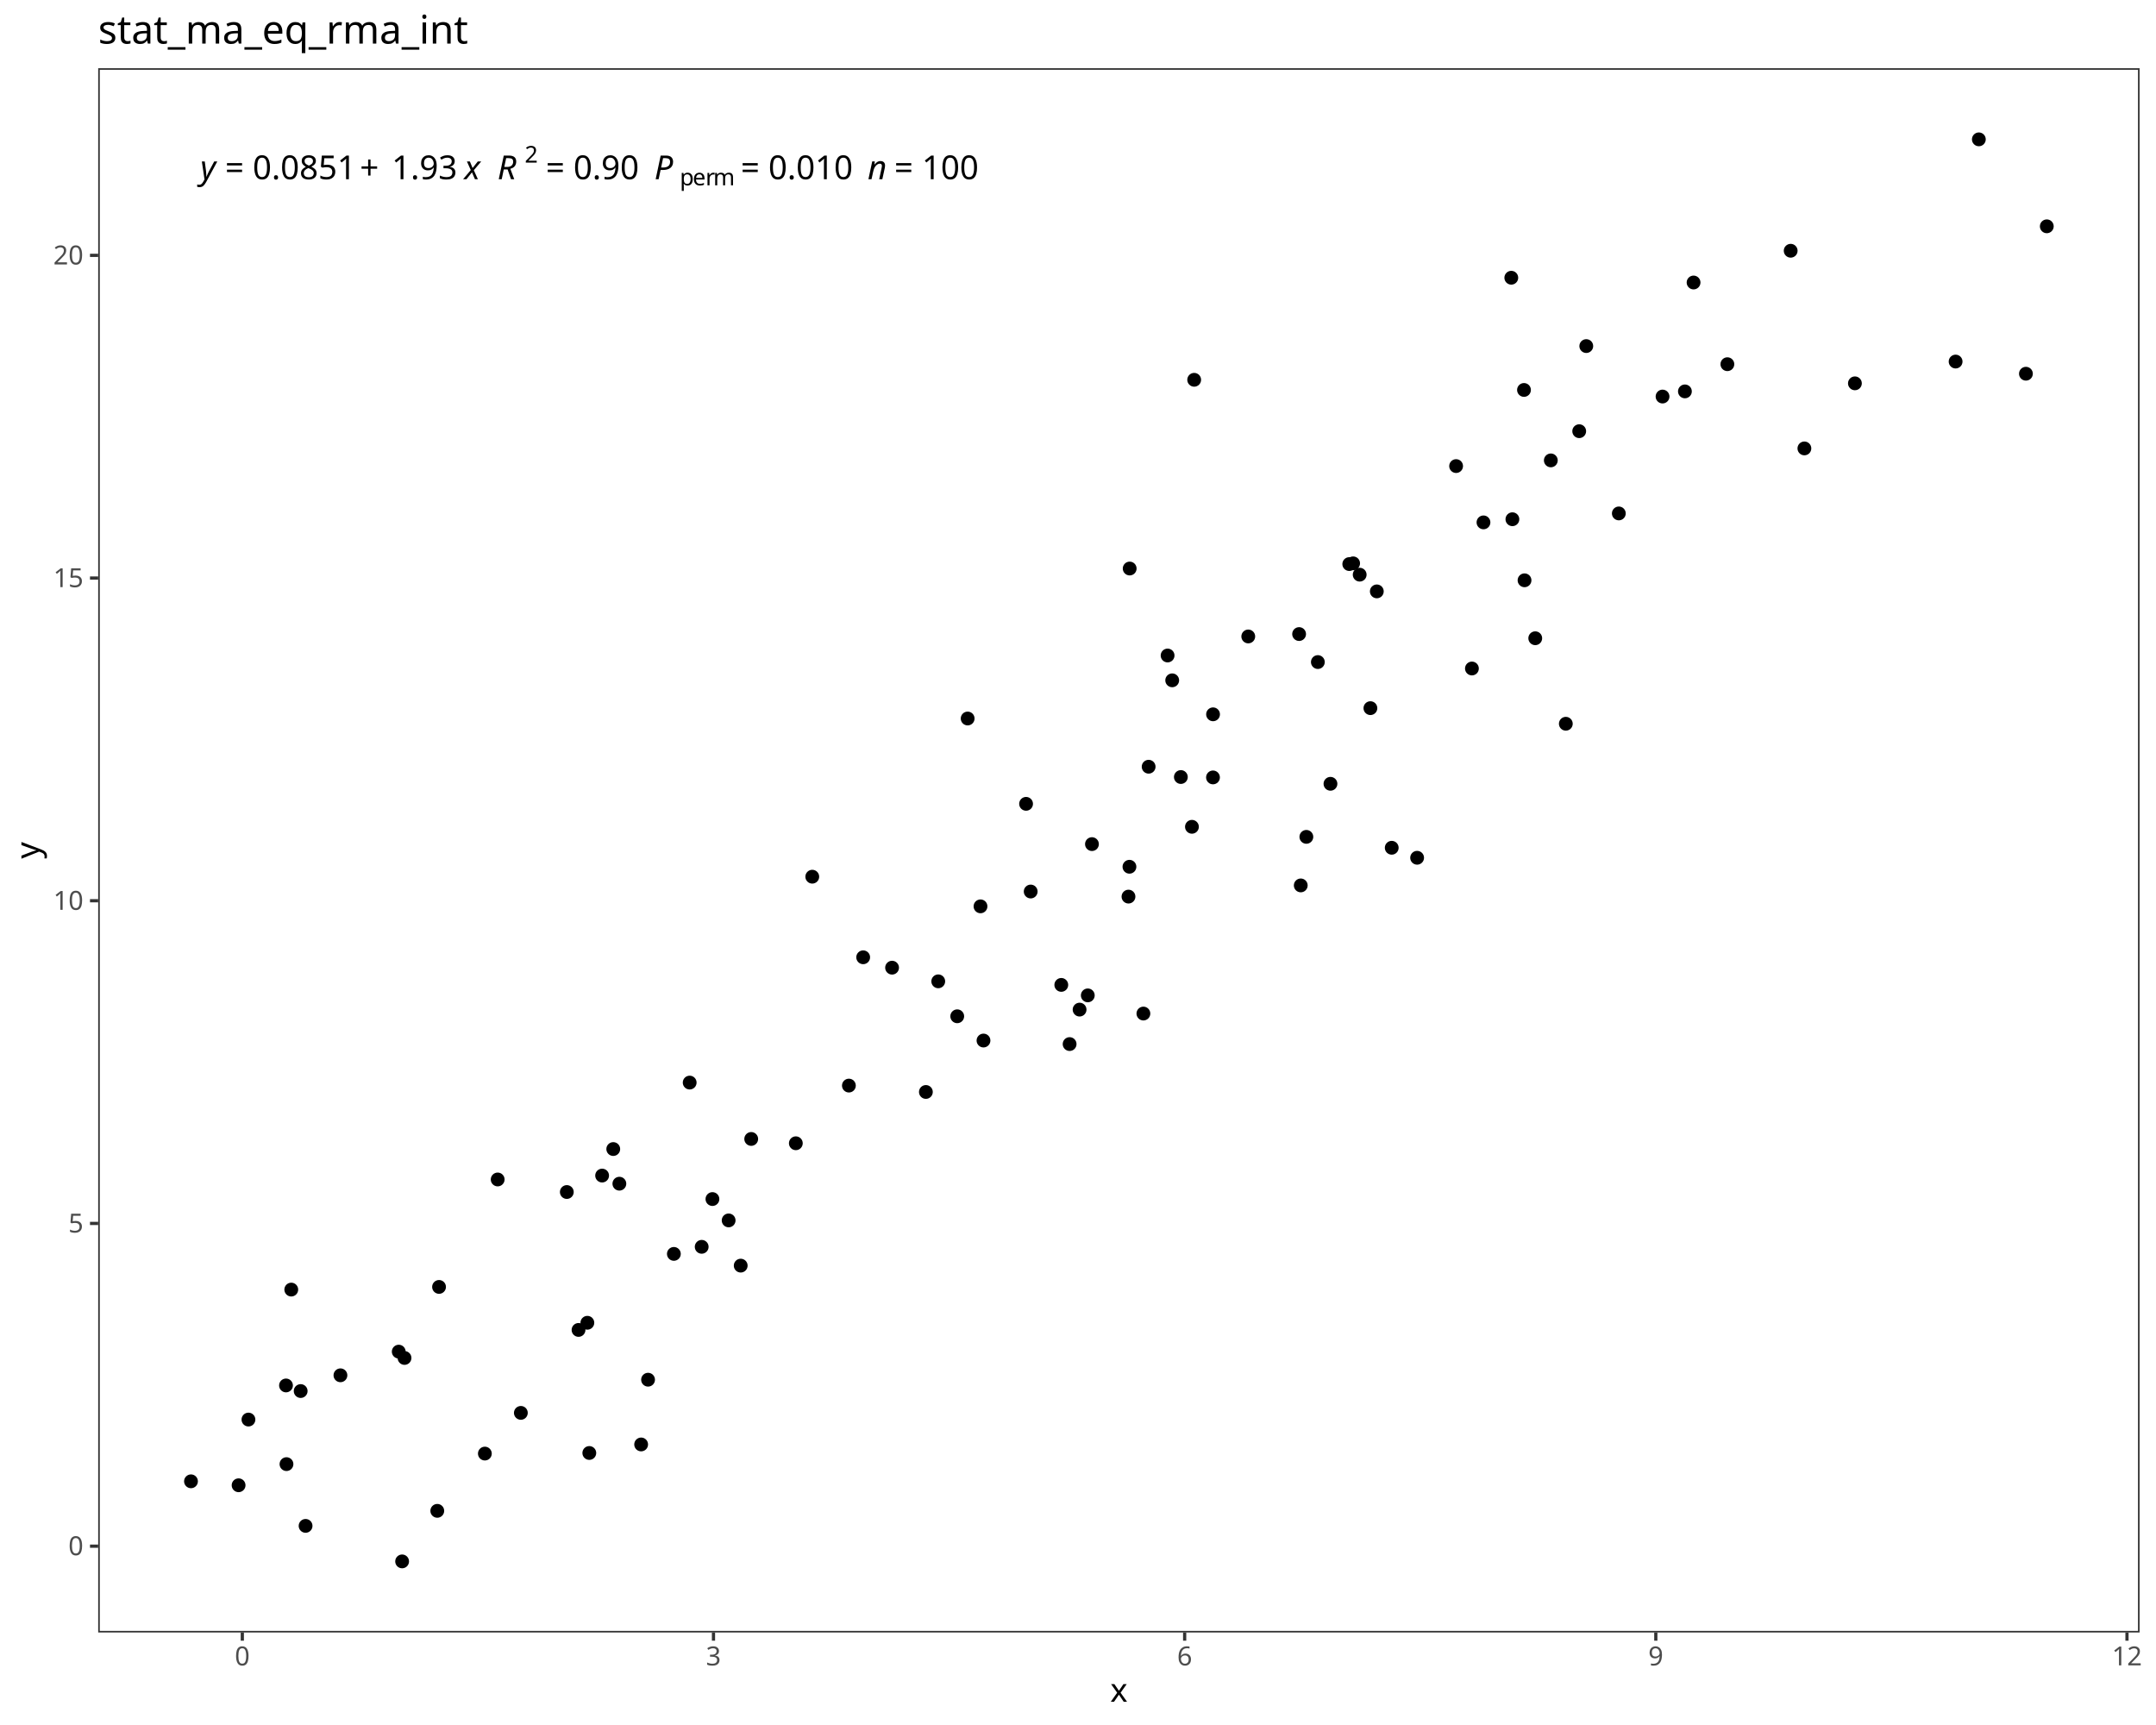
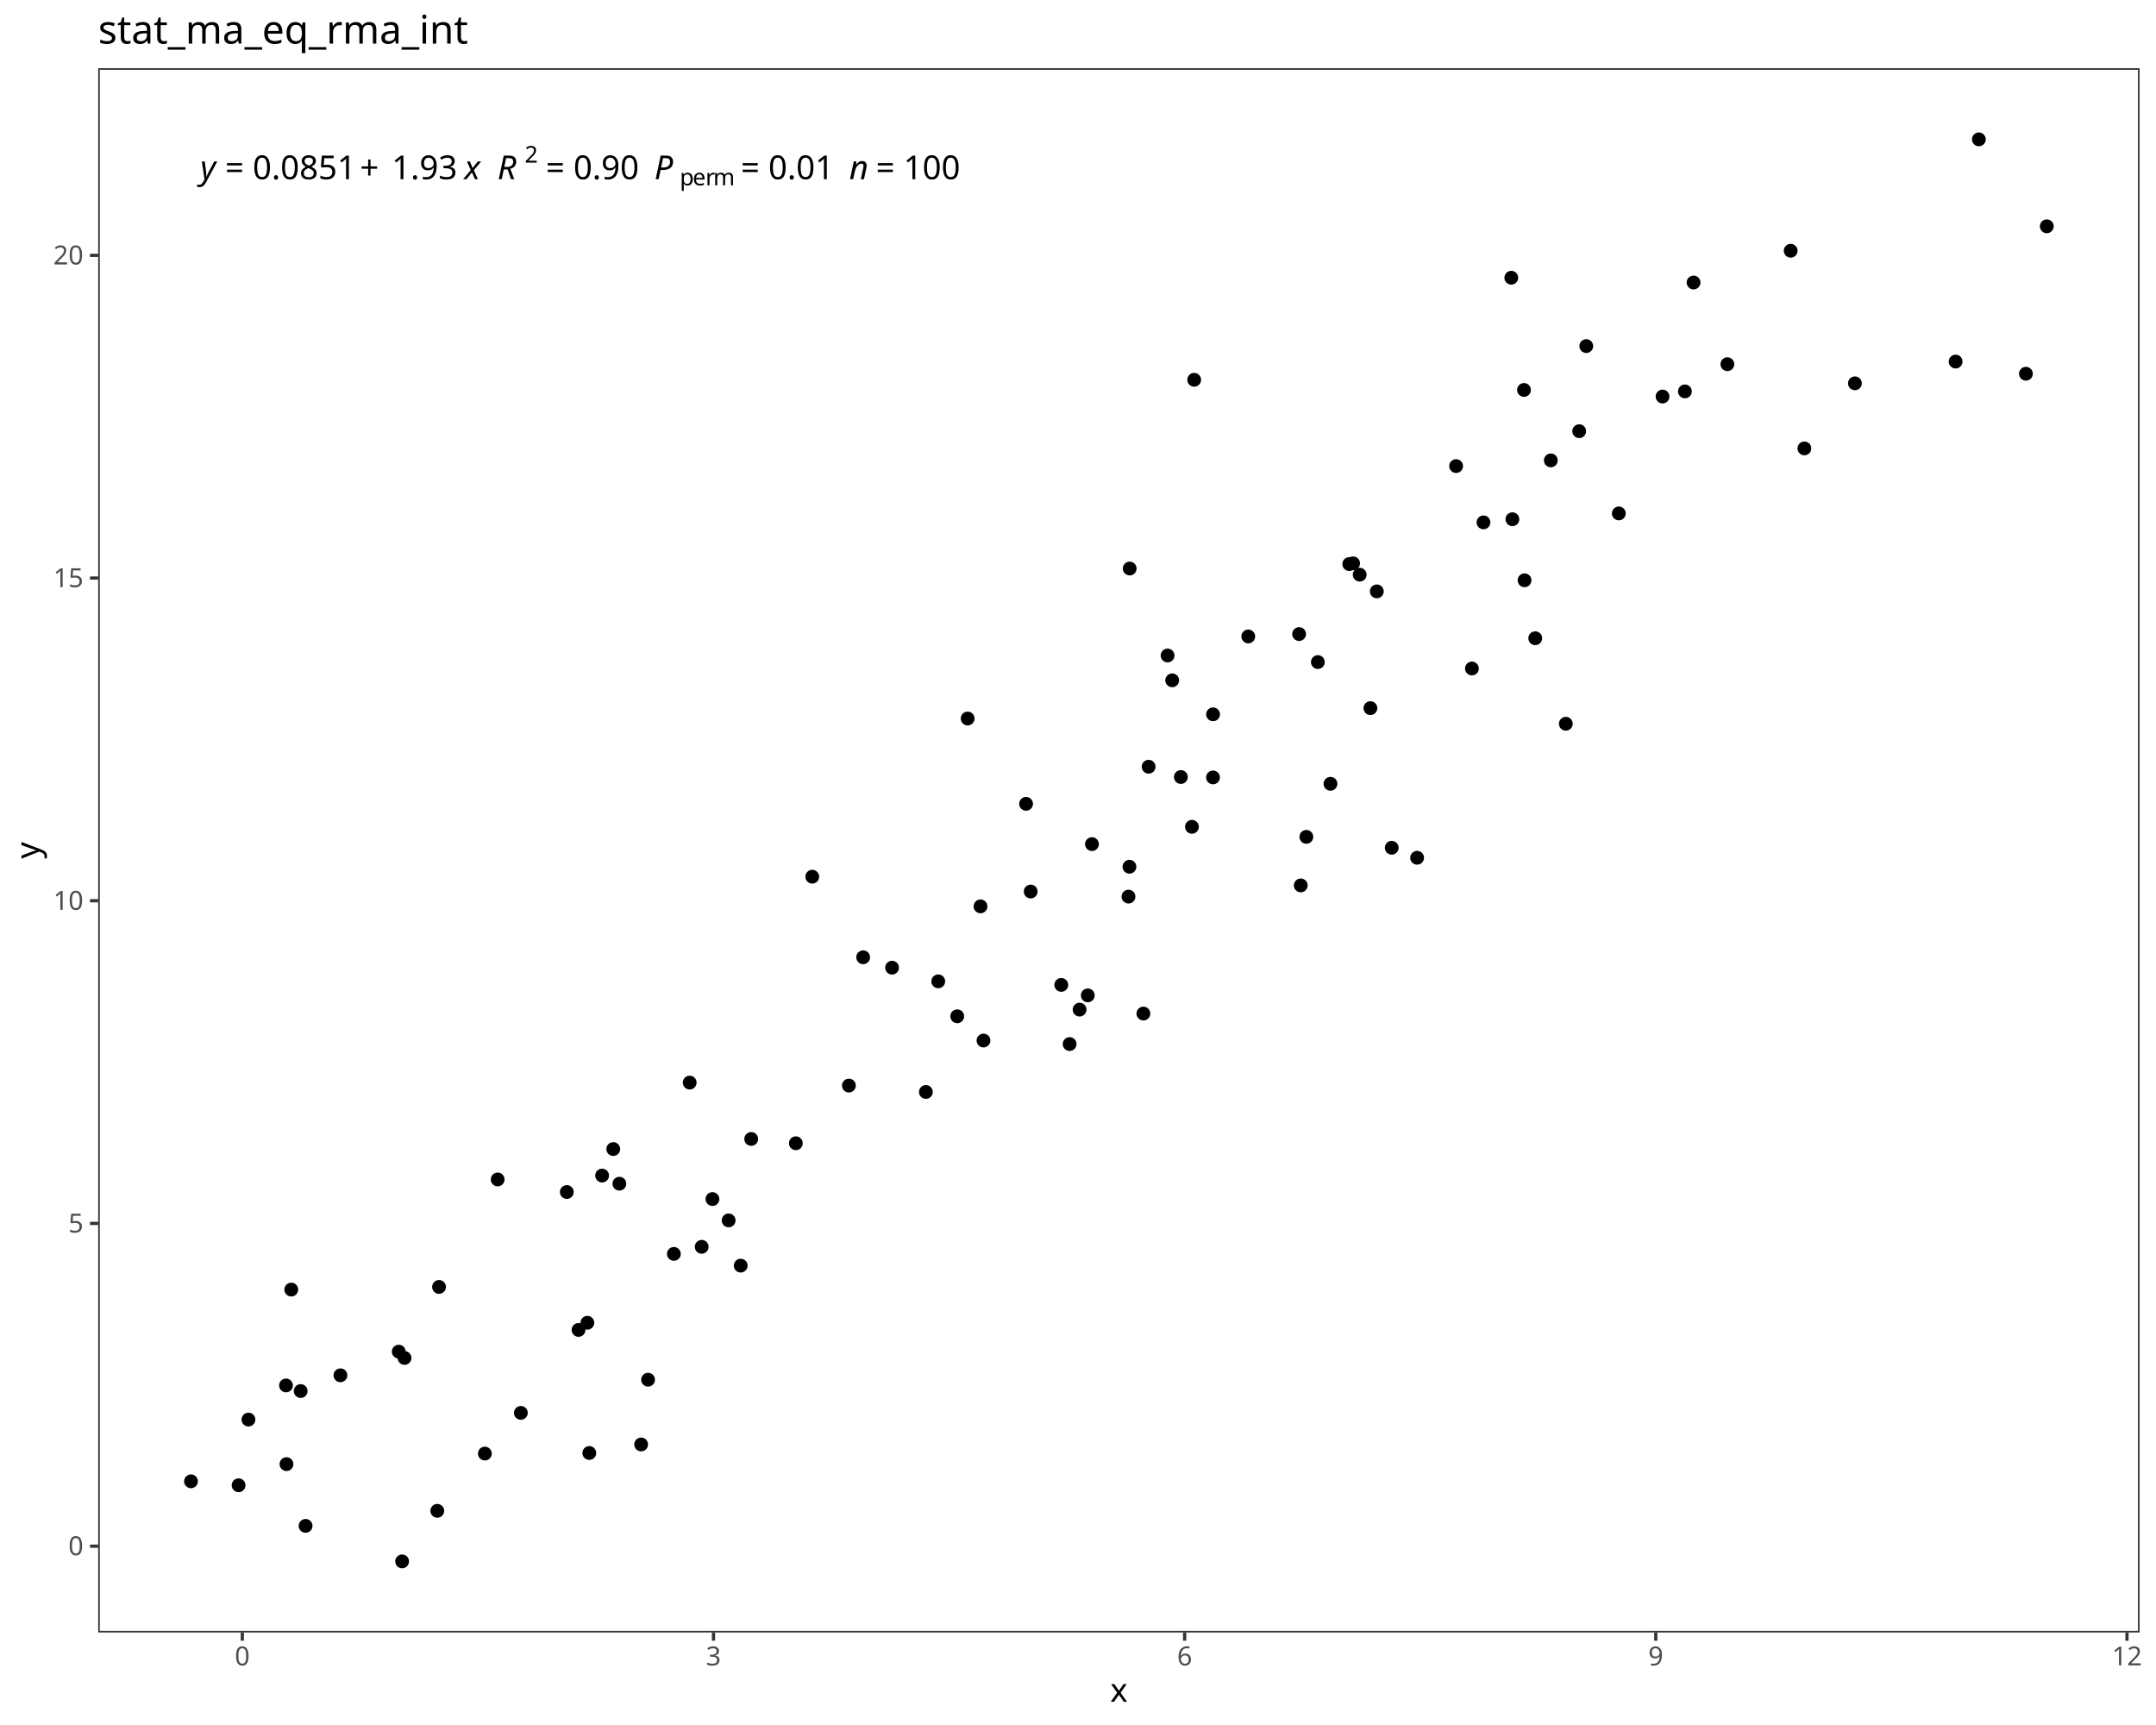
<svg xmlns="http://www.w3.org/2000/svg" class="svglite" data-engine-version="2.0" width="720.00pt" height="576.00pt" viewBox="0 0 720.00 576.00">
  <defs>
    <style type="text/css">
    .svglite line, .svglite polyline, .svglite polygon, .svglite path, .svglite rect, .svglite circle {
      fill: none;
      stroke: #000000;
      stroke-linecap: round;
      stroke-linejoin: round;
      stroke-miterlimit: 10.00;
    }
  </style>
  </defs>
  <rect width="100%" height="100%" style="stroke: none; fill: #FFFFFF;" />
  <defs>
    <clipPath id="cpMC4wMHw3MjAuMDB8MC4wMHw1NzYuMDA=">
      <rect x="0.00" y="0.00" width="720.00" height="576.00" />
    </clipPath>
  </defs>
  <g clip-path="url(#cpMC4wMHw3MjAuMDB8MC4wMHw1NzYuMDA=)">
    <rect x="0.00" y="0.00" width="720.00" height="576.00" style="stroke-width: 1.07; stroke: #FFFFFF; fill: #FFFFFF;" />
  </g>
  <defs>
    <clipPath id="cpMzIuNzl8NzE0LjUyfDIyLjc4fDU0NS4xMQ==">
      <rect x="32.79" y="22.78" width="681.73" height="522.33" />
    </clipPath>
  </defs>
  <g clip-path="url(#cpMzIuNzl8NzE0LjUyfDIyLjc4fDU0NS4xMQ==)">
    <rect x="32.79" y="22.78" width="681.73" height="522.33" style="stroke-width: 1.07; stroke: none; fill: #FFFFFF;" />
    <circle cx="63.78" cy="494.63" r="1.95" style="stroke-width: 0.71; fill: #000000;" />
    <circle cx="79.68" cy="495.95" r="1.95" style="stroke-width: 0.71; fill: #000000;" />
    <circle cx="134.29" cy="521.37" r="1.95" style="stroke-width: 0.71; fill: #000000;" />
    <circle cx="146.03" cy="504.49" r="1.95" style="stroke-width: 0.71; fill: #000000;" />
    <circle cx="100.41" cy="464.49" r="1.95" style="stroke-width: 0.71; fill: #000000;" />
    <circle cx="196.80" cy="485.17" r="1.95" style="stroke-width: 0.71; fill: #000000;" />
    <circle cx="102.05" cy="509.51" r="1.95" style="stroke-width: 0.71; fill: #000000;" />
    <circle cx="133.16" cy="451.33" r="1.95" style="stroke-width: 0.71; fill: #000000;" />
    <circle cx="193.20" cy="444.08" r="1.95" style="stroke-width: 0.71; fill: #000000;" />
    <circle cx="95.67" cy="488.89" r="1.95" style="stroke-width: 0.71; fill: #000000;" />
    <circle cx="135.09" cy="453.44" r="1.95" style="stroke-width: 0.71; fill: #000000;" />
    <circle cx="161.92" cy="485.37" r="1.95" style="stroke-width: 0.71; fill: #000000;" />
    <circle cx="82.97" cy="474.01" r="1.95" style="stroke-width: 0.71; fill: #000000;" />
    <circle cx="214.11" cy="482.32" r="1.95" style="stroke-width: 0.71; fill: #000000;" />
    <circle cx="95.51" cy="462.62" r="1.95" style="stroke-width: 0.71; fill: #000000;" />
    <circle cx="247.36" cy="422.61" r="1.95" style="stroke-width: 0.71; fill: #000000;" />
    <circle cx="173.94" cy="471.78" r="1.95" style="stroke-width: 0.71; fill: #000000;" />
    <circle cx="113.69" cy="459.23" r="1.95" style="stroke-width: 0.71; fill: #000000;" />
    <circle cx="97.27" cy="430.61" r="1.95" style="stroke-width: 0.71; fill: #000000;" />
    <circle cx="146.62" cy="429.72" r="1.95" style="stroke-width: 0.71; fill: #000000;" />
    <circle cx="216.42" cy="460.70" r="1.95" style="stroke-width: 0.71; fill: #000000;" />
    <circle cx="196.15" cy="441.69" r="1.95" style="stroke-width: 0.71; fill: #000000;" />
    <circle cx="201.08" cy="392.54" r="1.95" style="stroke-width: 0.71; fill: #000000;" />
    <circle cx="237.92" cy="400.38" r="1.95" style="stroke-width: 0.71; fill: #000000;" />
    <circle cx="206.84" cy="395.25" r="1.95" style="stroke-width: 0.71; fill: #000000;" />
    <circle cx="204.80" cy="383.68" r="1.95" style="stroke-width: 0.71; fill: #000000;" />
    <circle cx="225.04" cy="418.69" r="1.95" style="stroke-width: 0.71; fill: #000000;" />
    <circle cx="243.33" cy="407.51" r="1.95" style="stroke-width: 0.71; fill: #000000;" />
    <circle cx="189.29" cy="398.03" r="1.95" style="stroke-width: 0.71; fill: #000000;" />
    <circle cx="166.20" cy="393.84" r="1.95" style="stroke-width: 0.71; fill: #000000;" />
    <circle cx="250.87" cy="380.31" r="1.95" style="stroke-width: 0.71; fill: #000000;" />
    <circle cx="283.49" cy="362.49" r="1.95" style="stroke-width: 0.71; fill: #000000;" />
    <circle cx="313.33" cy="327.68" r="1.95" style="stroke-width: 0.71; fill: #000000;" />
    <circle cx="234.33" cy="416.33" r="1.95" style="stroke-width: 0.71; fill: #000000;" />
    <circle cx="309.20" cy="364.62" r="1.95" style="stroke-width: 0.71; fill: #000000;" />
    <circle cx="230.32" cy="361.49" r="1.95" style="stroke-width: 0.71; fill: #000000;" />
    <circle cx="265.77" cy="381.75" r="1.95" style="stroke-width: 0.71; fill: #000000;" />
    <circle cx="319.67" cy="339.35" r="1.95" style="stroke-width: 0.71; fill: #000000;" />
    <circle cx="297.91" cy="323.12" r="1.95" style="stroke-width: 0.71; fill: #000000;" />
    <circle cx="357.20" cy="348.63" r="1.95" style="stroke-width: 0.71; fill: #000000;" />
    <circle cx="288.26" cy="319.65" r="1.95" style="stroke-width: 0.71; fill: #000000;" />
    <circle cx="363.27" cy="332.37" r="1.95" style="stroke-width: 0.71; fill: #000000;" />
    <circle cx="328.44" cy="347.45" r="1.95" style="stroke-width: 0.71; fill: #000000;" />
    <circle cx="271.26" cy="292.74" r="1.95" style="stroke-width: 0.71; fill: #000000;" />
    <circle cx="354.42" cy="328.87" r="1.95" style="stroke-width: 0.71; fill: #000000;" />
    <circle cx="327.44" cy="302.64" r="1.95" style="stroke-width: 0.71; fill: #000000;" />
    <circle cx="381.84" cy="338.44" r="1.95" style="stroke-width: 0.71; fill: #000000;" />
    <circle cx="376.86" cy="299.39" r="1.95" style="stroke-width: 0.71; fill: #000000;" />
    <circle cx="342.66" cy="268.41" r="1.95" style="stroke-width: 0.71; fill: #000000;" />
    <circle cx="344.20" cy="297.69" r="1.95" style="stroke-width: 0.71; fill: #000000;" />
    <circle cx="360.53" cy="337.12" r="1.95" style="stroke-width: 0.71; fill: #000000;" />
    <circle cx="364.66" cy="281.86" r="1.95" style="stroke-width: 0.71; fill: #000000;" />
    <circle cx="436.26" cy="279.44" r="1.95" style="stroke-width: 0.71; fill: #000000;" />
    <circle cx="473.25" cy="286.42" r="1.95" style="stroke-width: 0.71; fill: #000000;" />
    <circle cx="377.18" cy="289.42" r="1.95" style="stroke-width: 0.71; fill: #000000;" />
    <circle cx="464.77" cy="283.08" r="1.95" style="stroke-width: 0.71; fill: #000000;" />
    <circle cx="434.39" cy="295.65" r="1.95" style="stroke-width: 0.71; fill: #000000;" />
    <circle cx="323.15" cy="239.92" r="1.95" style="stroke-width: 0.71; fill: #000000;" />
    <circle cx="444.31" cy="261.72" r="1.95" style="stroke-width: 0.71; fill: #000000;" />
    <circle cx="398.05" cy="276.08" r="1.95" style="stroke-width: 0.71; fill: #000000;" />
    <circle cx="394.35" cy="259.46" r="1.95" style="stroke-width: 0.71; fill: #000000;" />
    <circle cx="405.10" cy="238.52" r="1.95" style="stroke-width: 0.71; fill: #000000;" />
    <circle cx="383.59" cy="256.02" r="1.95" style="stroke-width: 0.71; fill: #000000;" />
    <circle cx="459.79" cy="197.47" r="1.95" style="stroke-width: 0.71; fill: #000000;" />
    <circle cx="416.86" cy="212.52" r="1.95" style="stroke-width: 0.71; fill: #000000;" />
    <circle cx="405.08" cy="259.59" r="1.95" style="stroke-width: 0.71; fill: #000000;" />
    <circle cx="391.46" cy="227.17" r="1.95" style="stroke-width: 0.71; fill: #000000;" />
    <circle cx="440.10" cy="221.07" r="1.95" style="stroke-width: 0.71; fill: #000000;" />
    <circle cx="454.07" cy="191.89" r="1.95" style="stroke-width: 0.71; fill: #000000;" />
    <circle cx="457.65" cy="236.46" r="1.95" style="stroke-width: 0.71; fill: #000000;" />
    <circle cx="491.55" cy="223.22" r="1.95" style="stroke-width: 0.71; fill: #000000;" />
    <circle cx="389.92" cy="218.88" r="1.95" style="stroke-width: 0.71; fill: #000000;" />
    <circle cx="433.84" cy="211.72" r="1.95" style="stroke-width: 0.71; fill: #000000;" />
    <circle cx="509.12" cy="193.77" r="1.95" style="stroke-width: 0.71; fill: #000000;" />
    <circle cx="522.91" cy="241.67" r="1.95" style="stroke-width: 0.71; fill: #000000;" />
    <circle cx="450.59" cy="188.35" r="1.95" style="stroke-width: 0.71; fill: #000000;" />
    <circle cx="495.41" cy="174.43" r="1.95" style="stroke-width: 0.71; fill: #000000;" />
    <circle cx="512.70" cy="213.12" r="1.95" style="stroke-width: 0.71; fill: #000000;" />
    <circle cx="505.07" cy="173.38" r="1.95" style="stroke-width: 0.71; fill: #000000;" />
    <circle cx="451.88" cy="188.11" r="1.95" style="stroke-width: 0.71; fill: #000000;" />
    <circle cx="377.26" cy="189.84" r="1.95" style="stroke-width: 0.71; fill: #000000;" />
    <circle cx="540.61" cy="171.44" r="1.95" style="stroke-width: 0.71; fill: #000000;" />
    <circle cx="517.90" cy="153.73" r="1.95" style="stroke-width: 0.71; fill: #000000;" />
    <circle cx="619.45" cy="128.00" r="1.95" style="stroke-width: 0.71; fill: #000000;" />
    <circle cx="398.80" cy="126.82" r="1.95" style="stroke-width: 0.71; fill: #000000;" />
    <circle cx="562.68" cy="130.69" r="1.95" style="stroke-width: 0.71; fill: #000000;" />
    <circle cx="602.58" cy="149.73" r="1.95" style="stroke-width: 0.71; fill: #000000;" />
    <circle cx="486.27" cy="155.63" r="1.95" style="stroke-width: 0.71; fill: #000000;" />
    <circle cx="529.74" cy="115.56" r="1.95" style="stroke-width: 0.71; fill: #000000;" />
    <circle cx="555.21" cy="132.41" r="1.95" style="stroke-width: 0.71; fill: #000000;" />
    <circle cx="527.38" cy="143.98" r="1.95" style="stroke-width: 0.71; fill: #000000;" />
    <circle cx="508.94" cy="130.21" r="1.95" style="stroke-width: 0.71; fill: #000000;" />
    <circle cx="576.86" cy="121.61" r="1.95" style="stroke-width: 0.71; fill: #000000;" />
    <circle cx="565.57" cy="94.33" r="1.95" style="stroke-width: 0.71; fill: #000000;" />
    <circle cx="676.56" cy="124.79" r="1.95" style="stroke-width: 0.71; fill: #000000;" />
    <circle cx="653.08" cy="120.73" r="1.95" style="stroke-width: 0.71; fill: #000000;" />
    <circle cx="504.70" cy="92.74" r="1.95" style="stroke-width: 0.71; fill: #000000;" />
    <circle cx="683.53" cy="75.57" r="1.95" style="stroke-width: 0.71; fill: #000000;" />
    <circle cx="598.00" cy="83.73" r="1.95" style="stroke-width: 0.71; fill: #000000;" />
    <circle cx="660.84" cy="46.53" r="1.95" style="stroke-width: 0.71; fill: #000000;" />
    <text x="66.88" y="59.84" style="font-size: 11.04px; font-style: italic; font-family: sans;" textLength="5.52px" lengthAdjust="spacingAndGlyphs">y</text>
    <text x="72.40" y="59.84" style="font-size: 11.04px; font-family: sans;" textLength="2.76px" lengthAdjust="spacingAndGlyphs"> </text>
    <text x="75.17" y="59.84" style="font-size: 11.04px; font-family: sans;" textLength="6.45px" lengthAdjust="spacingAndGlyphs">=</text>
    <text x="81.62" y="59.84" style="font-size: 11.04px; font-family: sans;" textLength="2.76px" lengthAdjust="spacingAndGlyphs"> </text>
    <text x="84.38" y="59.84" style="font-size: 11.04px; font-family: sans;" textLength="33.77px" lengthAdjust="spacingAndGlyphs">0.0851</text>
    <text x="120.19" y="59.84" style="font-size: 11.04px; font-family: sans;" textLength="8.57px" lengthAdjust="spacingAndGlyphs">+</text>
    <text x="130.81" y="59.84" style="font-size: 11.04px; font-family: sans;" textLength="21.49px" lengthAdjust="spacingAndGlyphs">1.93</text>
    <text x="152.30" y="59.84" style="font-size: 11.04px; font-family: sans;" textLength="2.76px" lengthAdjust="spacingAndGlyphs"> </text>
    <text x="155.06" y="59.84" style="font-size: 11.04px; font-style: italic; font-family: sans;" textLength="5.52px" lengthAdjust="spacingAndGlyphs">x</text>
    <text x="160.58" y="59.84" style="font-size: 11.04px; font-family: sans;" textLength="2.76px" lengthAdjust="spacingAndGlyphs"> </text>
    <text x="163.34" y="59.84" style="font-size: 11.04px; font-family: sans;" textLength="2.76px" lengthAdjust="spacingAndGlyphs"> </text>
    <text x="166.11" y="59.84" style="font-size: 11.04px; font-style: italic; font-family: sans;" textLength="7.98px" lengthAdjust="spacingAndGlyphs">R</text>
    <text x="175.22" y="54.30" style="font-size: 7.73px; font-family: sans;" textLength="4.30px" lengthAdjust="spacingAndGlyphs">2</text>
    <text x="179.52" y="59.84" style="font-size: 11.04px; font-family: sans;" textLength="2.76px" lengthAdjust="spacingAndGlyphs"> </text>
    <text x="182.28" y="59.84" style="font-size: 11.04px; font-family: sans;" textLength="6.45px" lengthAdjust="spacingAndGlyphs">=</text>
    <text x="188.73" y="59.84" style="font-size: 11.04px; font-family: sans;" textLength="2.76px" lengthAdjust="spacingAndGlyphs"> </text>
    <text x="191.50" y="59.84" style="font-size: 11.04px; font-family: sans;" textLength="21.49px" lengthAdjust="spacingAndGlyphs">0.90</text>
    <text x="212.98" y="59.84" style="font-size: 11.04px; font-family: sans;" textLength="2.76px" lengthAdjust="spacingAndGlyphs"> </text>
    <text x="215.75" y="59.84" style="font-size: 11.04px; font-family: sans;" textLength="2.76px" lengthAdjust="spacingAndGlyphs"> </text>
    <text x="218.51" y="59.84" style="font-size: 11.04px; font-style: italic; font-family: sans;" textLength="7.37px" lengthAdjust="spacingAndGlyphs">P</text>
    <text x="227.01" y="61.88" style="font-size: 7.73px; font-family: sans;" textLength="4.30px" lengthAdjust="spacingAndGlyphs">p</text>
    <text x="231.31" y="61.88" style="font-size: 7.73px; font-family: sans;" textLength="4.30px" lengthAdjust="spacingAndGlyphs">e</text>
    <text x="235.61" y="61.88" style="font-size: 7.73px; font-family: sans;" textLength="2.57px" lengthAdjust="spacingAndGlyphs">r</text>
    <text x="238.18" y="61.88" style="font-size: 7.73px; font-family: sans;" textLength="6.44px" lengthAdjust="spacingAndGlyphs">m</text>
    <text x="244.62" y="59.84" style="font-size: 11.04px; font-family: sans;" textLength="2.76px" lengthAdjust="spacingAndGlyphs"> </text>
    <text x="247.38" y="59.84" style="font-size: 11.04px; font-family: sans;" textLength="6.45px" lengthAdjust="spacingAndGlyphs">=</text>
    <text x="253.84" y="59.84" style="font-size: 11.04px; font-family: sans;" textLength="2.76px" lengthAdjust="spacingAndGlyphs"> </text>
-     <text x="256.60" y="59.84" style="font-size: 11.04px; font-family: sans;" textLength="27.63px" lengthAdjust="spacingAndGlyphs">0.010</text>
-     <text x="284.23" y="59.84" style="font-size: 11.04px; font-family: sans;" textLength="2.76px" lengthAdjust="spacingAndGlyphs"> </text>
-     <text x="286.99" y="59.84" style="font-size: 11.04px; font-family: sans;" textLength="2.76px" lengthAdjust="spacingAndGlyphs"> </text>
-     <text x="289.75" y="59.84" style="font-size: 11.04px; font-style: italic; font-family: sans;" textLength="6.14px" lengthAdjust="spacingAndGlyphs">n</text>
-     <text x="295.89" y="59.84" style="font-size: 11.04px; font-family: sans;" textLength="2.76px" lengthAdjust="spacingAndGlyphs"> </text>
-     <text x="298.65" y="59.84" style="font-size: 11.04px; font-family: sans;" textLength="6.45px" lengthAdjust="spacingAndGlyphs">=</text>
-     <text x="305.10" y="59.84" style="font-size: 11.04px; font-family: sans;" textLength="2.76px" lengthAdjust="spacingAndGlyphs"> </text>
-     <text x="307.87" y="59.84" style="font-size: 11.04px; font-family: sans;" textLength="18.42px" lengthAdjust="spacingAndGlyphs">100</text>
+     <text x="256.60" y="59.84" style="font-size: 11.04px; font-family: sans;" textLength="21.49px" lengthAdjust="spacingAndGlyphs">0.01</text>
+     <text x="278.09" y="59.84" style="font-size: 11.04px; font-family: sans;" textLength="2.76px" lengthAdjust="spacingAndGlyphs"> </text>
+     <text x="280.85" y="59.84" style="font-size: 11.04px; font-family: sans;" textLength="2.76px" lengthAdjust="spacingAndGlyphs"> </text>
+     <text x="283.61" y="59.84" style="font-size: 11.04px; font-style: italic; font-family: sans;" textLength="6.14px" lengthAdjust="spacingAndGlyphs">n</text>
+     <text x="289.75" y="59.84" style="font-size: 11.04px; font-family: sans;" textLength="2.76px" lengthAdjust="spacingAndGlyphs"> </text>
+     <text x="292.51" y="59.84" style="font-size: 11.04px; font-family: sans;" textLength="6.45px" lengthAdjust="spacingAndGlyphs">=</text>
+     <text x="298.96" y="59.84" style="font-size: 11.04px; font-family: sans;" textLength="2.76px" lengthAdjust="spacingAndGlyphs"> </text>
+     <text x="301.73" y="59.84" style="font-size: 11.04px; font-family: sans;" textLength="18.42px" lengthAdjust="spacingAndGlyphs">100</text>
    <rect x="32.79" y="22.78" width="681.73" height="522.33" style="stroke-width: 1.07; stroke: #333333;" />
  </g>
  <g clip-path="url(#cpMC4wMHw3MjAuMDB8MC4wMHw1NzYuMDA=)">
    <text x="27.86" y="519.30" text-anchor="end" style="font-size: 8.80px; fill: #4D4D4D; font-family: sans;" textLength="4.89px" lengthAdjust="spacingAndGlyphs">0</text>
    <text x="27.86" y="411.55" text-anchor="end" style="font-size: 8.80px; fill: #4D4D4D; font-family: sans;" textLength="4.89px" lengthAdjust="spacingAndGlyphs">5</text>
    <text x="27.86" y="303.80" text-anchor="end" style="font-size: 8.80px; fill: #4D4D4D; font-family: sans;" textLength="9.79px" lengthAdjust="spacingAndGlyphs">10</text>
    <text x="27.86" y="196.05" text-anchor="end" style="font-size: 8.80px; fill: #4D4D4D; font-family: sans;" textLength="9.79px" lengthAdjust="spacingAndGlyphs">15</text>
    <text x="27.86" y="88.30" text-anchor="end" style="font-size: 8.80px; fill: #4D4D4D; font-family: sans;" textLength="9.79px" lengthAdjust="spacingAndGlyphs">20</text>
    <polyline points="30.05,516.28 32.79,516.28 " style="stroke-width: 1.07; stroke: #333333; stroke-linecap: butt;" />
    <polyline points="30.05,408.52 32.79,408.52 " style="stroke-width: 1.07; stroke: #333333; stroke-linecap: butt;" />
    <polyline points="30.05,300.77 32.79,300.77 " style="stroke-width: 1.07; stroke: #333333; stroke-linecap: butt;" />
    <polyline points="30.05,193.02 32.79,193.02 " style="stroke-width: 1.07; stroke: #333333; stroke-linecap: butt;" />
    <polyline points="30.05,85.27 32.79,85.27 " style="stroke-width: 1.07; stroke: #333333; stroke-linecap: butt;" />
    <polyline points="80.92,547.85 80.92,545.11 " style="stroke-width: 1.07; stroke: #333333; stroke-linecap: butt;" />
    <polyline points="238.27,547.85 238.27,545.11 " style="stroke-width: 1.07; stroke: #333333; stroke-linecap: butt;" />
    <polyline points="395.62,547.85 395.62,545.11 " style="stroke-width: 1.07; stroke: #333333; stroke-linecap: butt;" />
    <polyline points="552.96,547.85 552.96,545.11 " style="stroke-width: 1.07; stroke: #333333; stroke-linecap: butt;" />
    <polyline points="710.31,547.85 710.31,545.11 " style="stroke-width: 1.07; stroke: #333333; stroke-linecap: butt;" />
    <text x="80.92" y="556.10" text-anchor="middle" style="font-size: 8.80px; fill: #4D4D4D; font-family: sans;" textLength="4.89px" lengthAdjust="spacingAndGlyphs">0</text>
    <text x="238.27" y="556.10" text-anchor="middle" style="font-size: 8.80px; fill: #4D4D4D; font-family: sans;" textLength="4.89px" lengthAdjust="spacingAndGlyphs">3</text>
    <text x="395.62" y="556.10" text-anchor="middle" style="font-size: 8.80px; fill: #4D4D4D; font-family: sans;" textLength="4.89px" lengthAdjust="spacingAndGlyphs">6</text>
    <text x="552.96" y="556.10" text-anchor="middle" style="font-size: 8.80px; fill: #4D4D4D; font-family: sans;" textLength="4.89px" lengthAdjust="spacingAndGlyphs">9</text>
    <text x="710.31" y="556.10" text-anchor="middle" style="font-size: 8.80px; fill: #4D4D4D; font-family: sans;" textLength="9.79px" lengthAdjust="spacingAndGlyphs">12</text>
    <text x="373.66" y="568.24" text-anchor="middle" style="font-size: 11.00px; font-family: sans;" textLength="5.50px" lengthAdjust="spacingAndGlyphs">x</text>
    <text transform="translate(13.05,283.95) rotate(-90)" text-anchor="middle" style="font-size: 11.00px; font-family: sans;" textLength="5.50px" lengthAdjust="spacingAndGlyphs">y</text>
    <text x="32.79" y="14.56" style="font-size: 13.20px; font-family: sans;" textLength="120.35px" lengthAdjust="spacingAndGlyphs">stat_ma_eq_rma_int</text>
  </g>
</svg>
